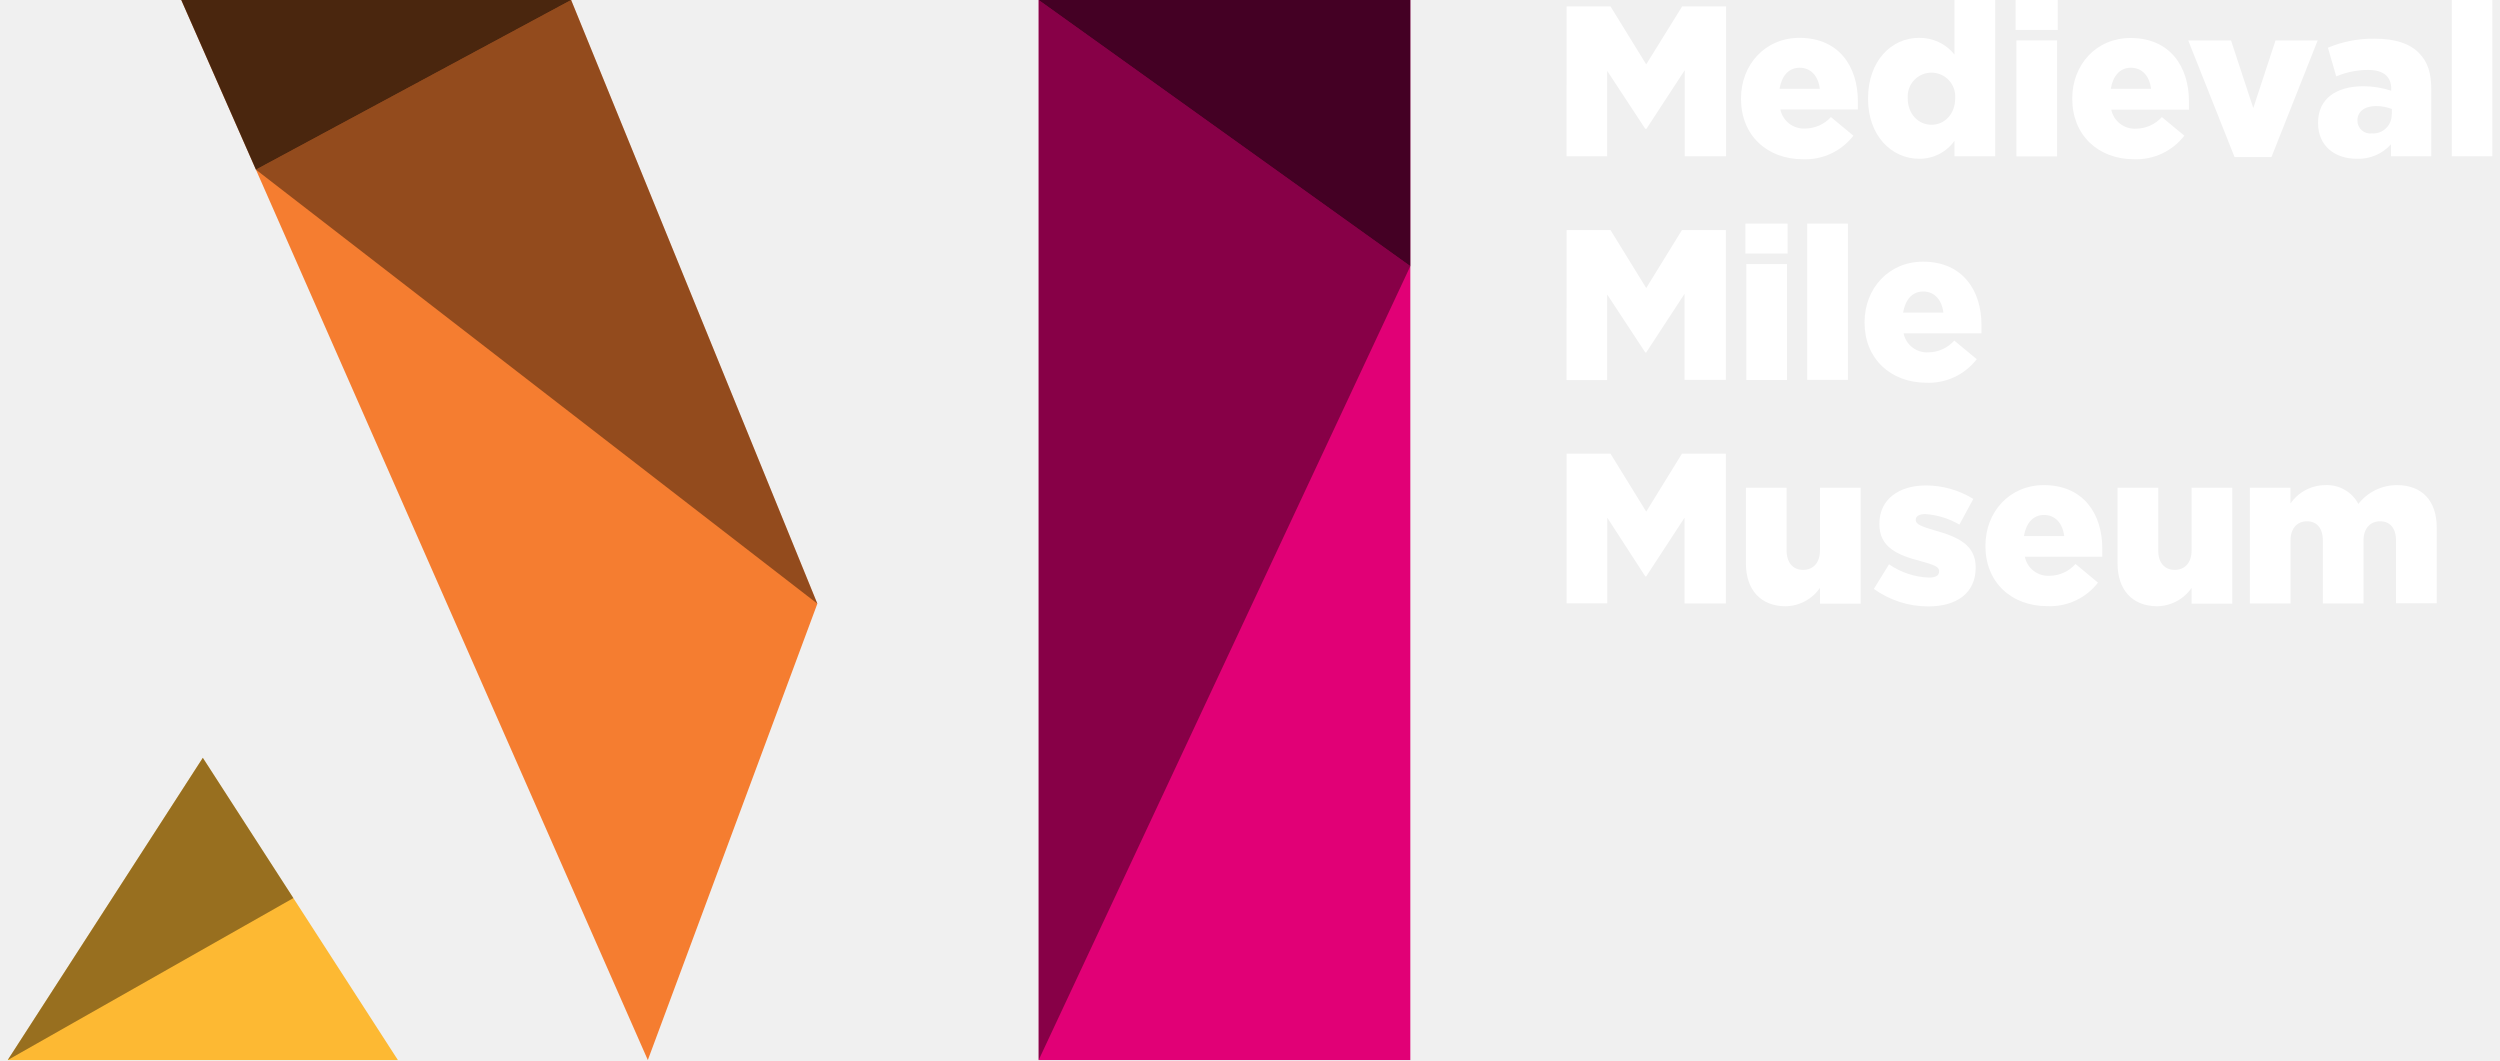
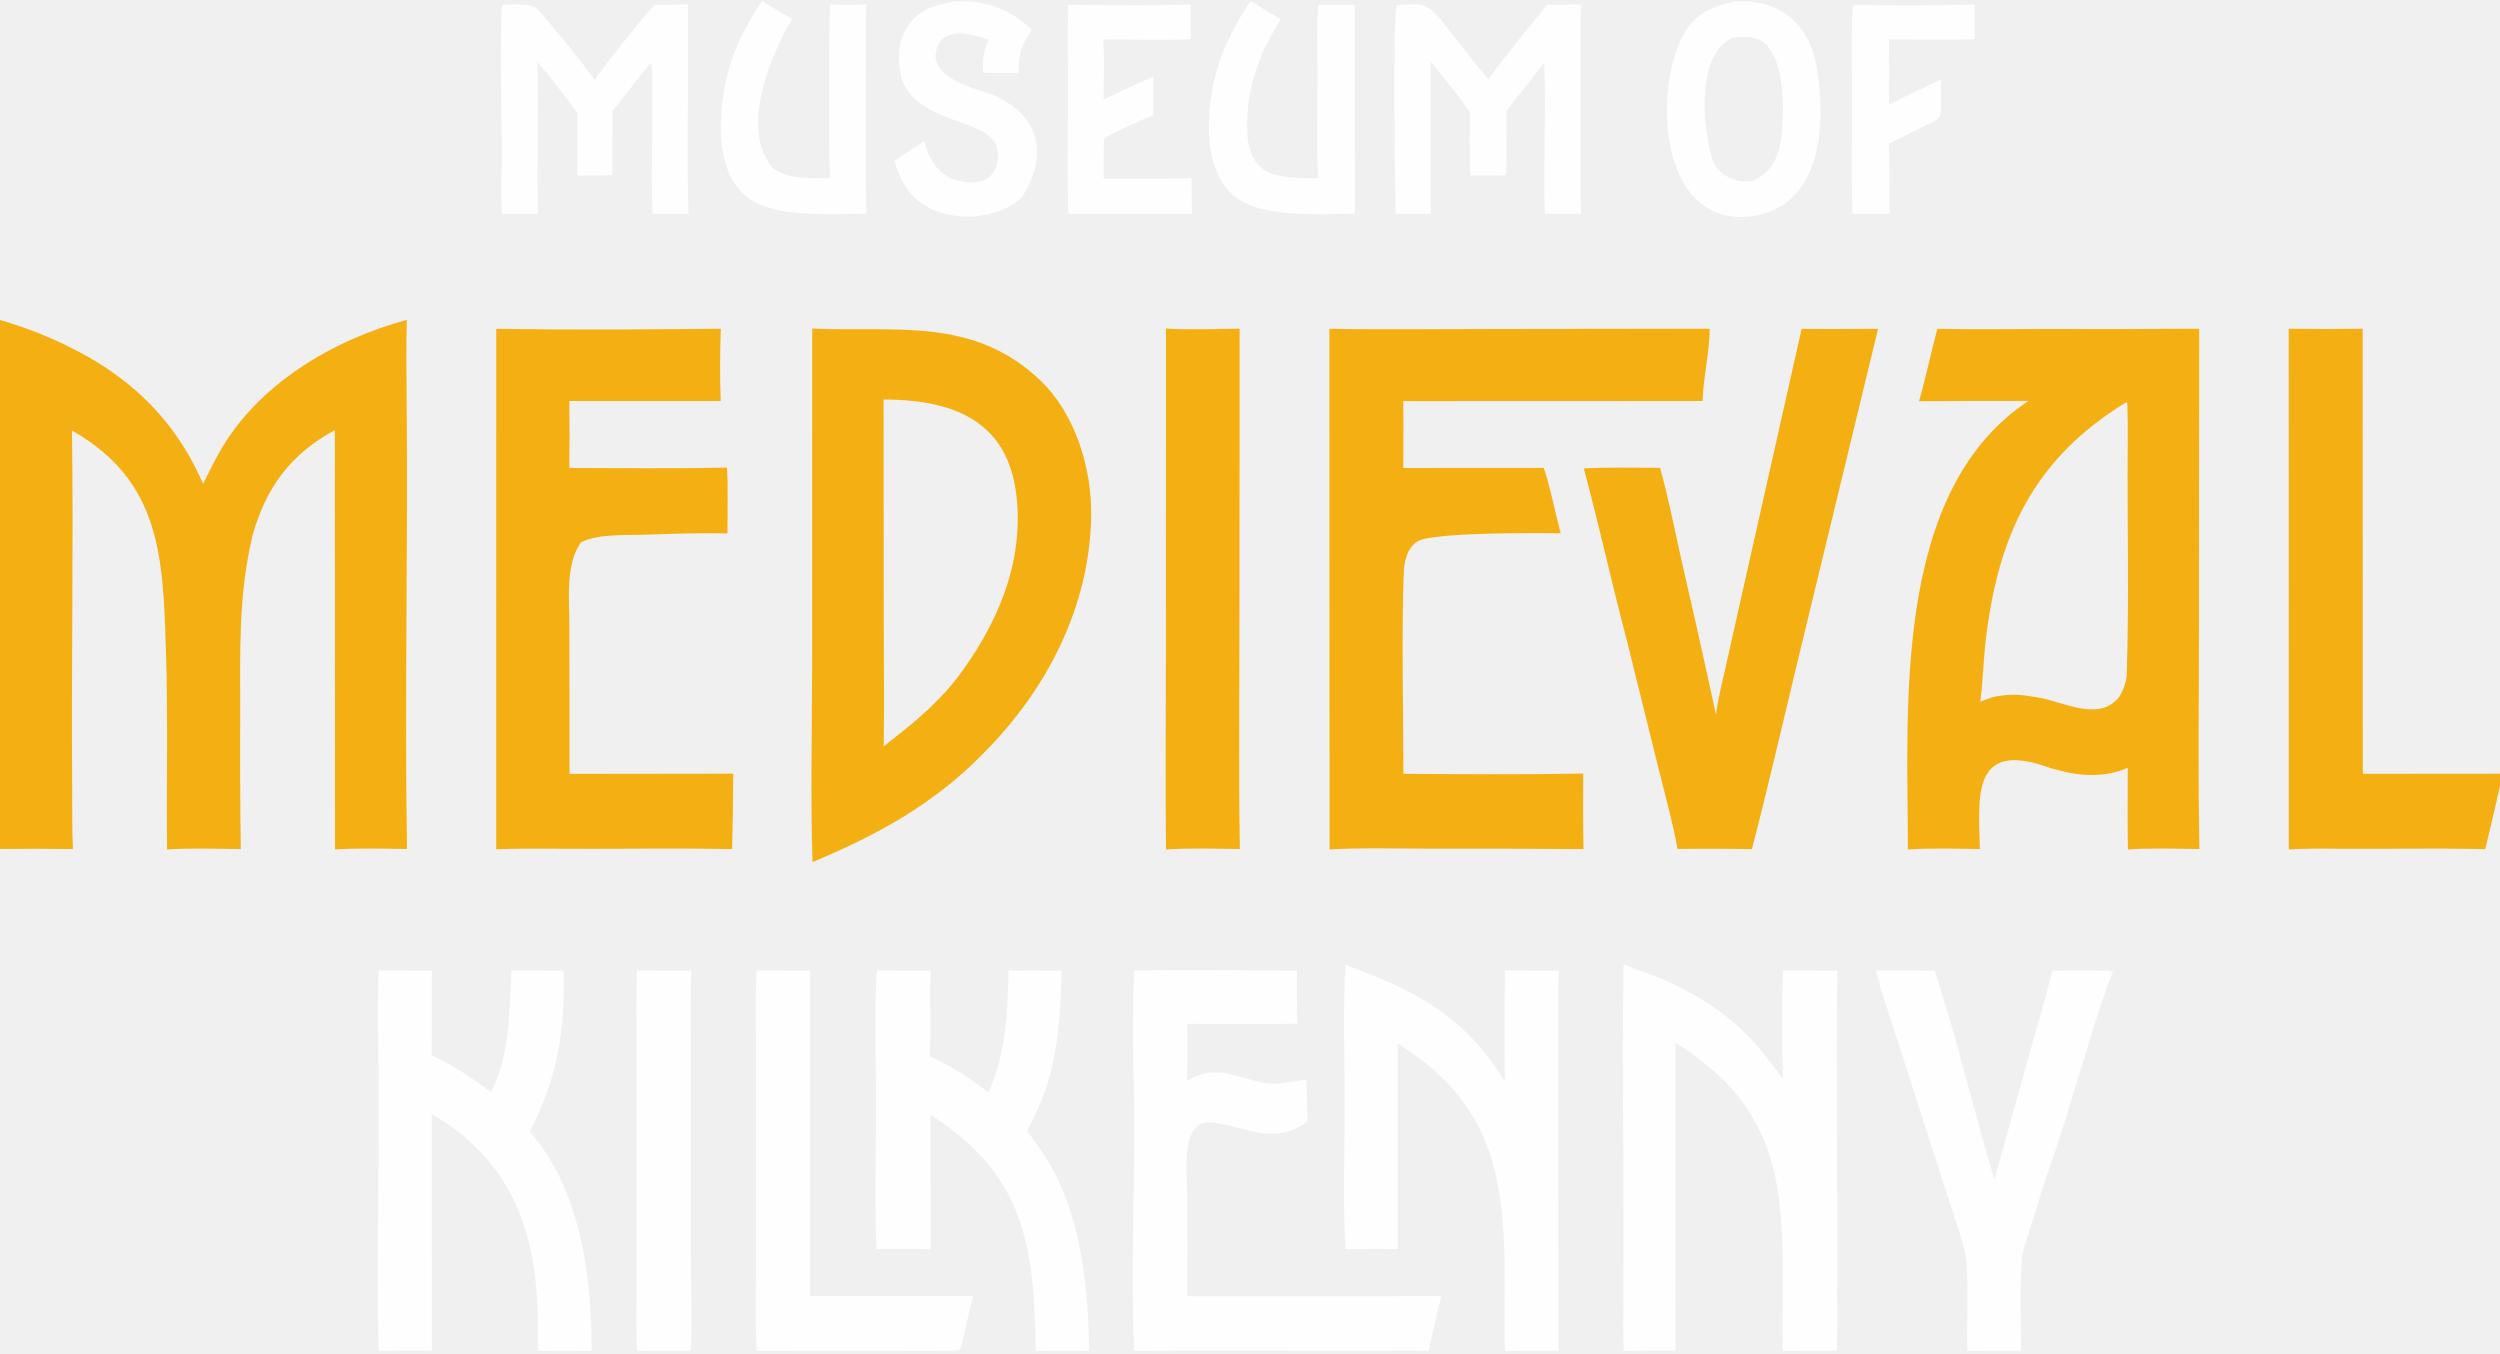
- <svg xmlns="http://www.w3.org/2000/svg" width="283" height="120" viewBox="0 0 283 120" fill="none">
-   <g clip-path="url(#clip0_381_4645)">
-     <path d="M159.649 0H117.574V120H159.649V0Z" fill="#E10076" />
-     <path d="M92.525 68.336L73.334 120L20.519 0H64.652L92.525 68.336Z" fill="#F57D30" />
-     <path d="M0.868 120H45.043L22.959 85.784L0.868 120Z" fill="#FDB933" />
-     <g style="mix-blend-mode:multiply">
-       <path d="M33.21 101.663L22.959 85.784L0.868 120L33.21 101.663Z" fill="#999999" />
-     </g>
-     <g style="mix-blend-mode:multiply">
-       <path d="M28.968 19.202L64.652 0H20.519L28.968 19.202Z" fill="#4D4D4D" />
-     </g>
-     <g style="mix-blend-mode:multiply">
-       <path d="M64.651 0L28.968 19.202L92.524 68.336L64.651 0Z" fill="#999999" />
-     </g>
-     <g style="mix-blend-mode:multiply">
-       <path d="M117.574 120V0L159.649 30.128L117.574 120Z" fill="#999999" />
-     </g>
-     <g style="mix-blend-mode:multiply">
-       <path d="M117.574 0L159.649 30.128V0H117.574Z" fill="#4D4D4D" />
-     </g>
-     <path d="M177.342 0.722H182.307L186.352 7.286L190.422 0.722H195.393V17.687H190.714V7.942L186.376 14.584H186.245L181.931 8.02V17.687H177.33L177.342 0.722Z" fill="white" />
-     <path d="M197.081 11.195V11.141C197.081 7.316 199.82 4.285 203.699 4.285C208.228 4.285 210.31 7.608 210.31 11.445C210.31 11.738 210.31 12.078 210.31 12.394H201.539C201.671 13.035 202.031 13.606 202.552 14.002C203.073 14.398 203.72 14.592 204.373 14.548C204.917 14.542 205.455 14.423 205.951 14.201C206.448 13.978 206.894 13.655 207.261 13.253L209.803 15.36C209.135 16.225 208.27 16.919 207.28 17.383C206.29 17.847 205.203 18.068 204.11 18.027C199.969 18.027 197.081 15.264 197.081 11.195ZM206.002 10.055C205.829 8.599 204.982 7.668 203.723 7.668C202.463 7.668 201.688 8.611 201.443 10.055H206.002Z" fill="white" />
-     <path d="M211.463 11.194V11.141C211.463 6.88 214.124 4.284 217.227 4.284C217.998 4.27 218.761 4.433 219.459 4.761C220.156 5.089 220.769 5.573 221.249 6.176V0H225.856V17.687H221.249V15.938C220.796 16.574 220.195 17.091 219.499 17.446C218.803 17.8 218.032 17.981 217.251 17.973C214.148 17.973 211.463 15.383 211.463 11.194ZM221.327 11.141V11.093C221.351 10.725 221.3 10.357 221.176 10.009C221.052 9.662 220.858 9.344 220.607 9.075C220.355 8.806 220.051 8.592 219.713 8.445C219.374 8.298 219.01 8.223 218.641 8.223C218.273 8.223 217.908 8.298 217.57 8.445C217.232 8.592 216.928 8.806 216.676 9.075C216.424 9.344 216.231 9.662 216.107 10.009C215.983 10.357 215.932 10.725 215.956 11.093V11.141C215.956 12.889 217.15 14.124 218.647 14.124C220.145 14.124 221.327 12.889 221.327 11.141Z" fill="white" />
-     <path d="M228.164 0H232.938V3.389H228.164V0ZM228.26 4.577H232.86V17.705H228.26V4.577Z" fill="white" />
-     <path d="M234.579 11.194V11.141C234.579 7.316 237.3 4.302 241.179 4.302C245.708 4.302 247.79 7.626 247.79 11.463C247.79 11.755 247.79 12.095 247.79 12.412H238.995C239.127 13.053 239.487 13.624 240.009 14.02C240.53 14.416 241.176 14.61 241.829 14.566C242.376 14.558 242.915 14.437 243.413 14.211C243.911 13.985 244.357 13.659 244.723 13.253L247.265 15.359C246.599 16.223 245.737 16.915 244.75 17.378C243.763 17.842 242.68 18.064 241.591 18.027C237.473 18.027 234.579 15.264 234.579 11.194ZM243.5 10.055C243.327 8.599 242.48 7.668 241.221 7.668C239.961 7.668 239.186 8.611 238.941 10.055H243.5Z" fill="white" />
-     <path d="M247.707 4.577H252.552L255.071 12.233L257.589 4.577H262.362L257.129 17.782H252.952L247.707 4.577Z" fill="white" />
-     <path d="M262.404 13.927V13.879C262.404 11.17 264.463 9.762 267.542 9.762C268.61 9.764 269.672 9.936 270.687 10.269V10.055C270.687 8.694 269.839 7.918 268.073 7.918C266.833 7.916 265.605 8.164 264.463 8.646L263.52 5.4C265.199 4.698 267.005 4.35 268.825 4.38C271.176 4.38 272.775 4.941 273.814 5.985C274.852 7.029 275.222 8.306 275.222 10.162V17.686H270.663V16.332C270.179 16.872 269.583 17.299 268.915 17.582C268.248 17.866 267.527 17.999 266.802 17.973C264.314 17.973 262.404 16.547 262.404 13.927ZM270.758 12.937V12.34C270.188 12.117 269.581 12.004 268.968 12.006C267.638 12.006 266.862 12.656 266.862 13.629V13.677C266.863 13.881 266.907 14.082 266.992 14.268C267.076 14.454 267.199 14.62 267.353 14.755C267.506 14.889 267.686 14.99 267.881 15.05C268.077 15.11 268.282 15.128 268.485 15.103C268.779 15.124 269.074 15.083 269.351 14.983C269.628 14.882 269.881 14.725 270.094 14.521C270.307 14.317 270.474 14.07 270.585 13.797C270.697 13.524 270.75 13.231 270.74 12.937H270.758Z" fill="white" />
-     <path d="M277.543 0H282.144V17.687H277.543V0Z" fill="white" />
-     <path d="M177.342 26.041H182.307L186.352 32.605L190.398 26.041H195.369V43H190.691V33.261L186.352 39.897H186.245L181.931 33.333V43.024H177.33L177.342 26.041Z" fill="white" />
-     <path d="M197.583 25.313H202.357V28.702H197.583V25.313ZM197.684 29.89H202.285V43.018H197.684V29.89Z" fill="white" />
-     <path d="M204.576 25.313H209.183V43H204.576V25.313Z" fill="white" />
-     <path d="M211.068 36.525V36.477C211.068 32.647 213.807 29.621 217.686 29.621C222.215 29.621 224.304 32.939 224.304 36.782C224.304 37.074 224.304 37.414 224.304 37.73H215.484C215.615 38.372 215.975 38.944 216.497 39.34C217.018 39.736 217.665 39.93 218.318 39.885C218.869 39.877 219.411 39.754 219.912 39.525C220.412 39.296 220.859 38.965 221.224 38.554L223.767 40.66C223.098 41.526 222.233 42.22 221.243 42.684C220.253 43.148 219.167 43.368 218.074 43.328C213.98 43.316 211.068 40.577 211.068 36.525ZM219.989 35.385C219.816 33.929 218.969 32.998 217.71 32.998C216.451 32.998 215.675 33.941 215.43 35.385H219.989Z" fill="white" />
-     <path d="M177.342 51.353H182.306L186.352 57.917L190.398 51.353H195.369V68.312H190.69V58.604L186.352 65.245H186.245L181.943 58.604V68.294H177.342V51.353Z" fill="white" />
-     <path d="M197.637 63.783V55.209H202.243V62.303C202.243 63.736 202.995 64.511 204.111 64.511C205.227 64.511 206.021 63.736 206.021 62.303V55.209H210.627V68.336H206.021V66.546C205.582 67.183 204.995 67.705 204.312 68.067C203.629 68.43 202.868 68.623 202.094 68.629C199.308 68.605 197.637 66.767 197.637 63.783Z" fill="white" />
-     <path d="M212.119 66.665L213.838 63.879C215.166 64.798 216.729 65.32 218.343 65.382C219.143 65.382 219.507 65.144 219.507 64.678V64.63C219.507 64.123 218.784 63.902 217.4 63.515C214.81 62.84 212.746 61.963 212.746 59.337V59.29C212.746 56.503 214.977 54.952 218.009 54.952C219.906 54.953 221.765 55.482 223.379 56.479L221.804 59.385C220.621 58.692 219.293 58.284 217.925 58.192C217.227 58.192 216.863 58.46 216.863 58.824V58.872C216.863 59.379 217.615 59.624 218.993 60.036C221.589 60.758 223.648 61.659 223.648 64.213V64.26C223.648 67.143 221.488 68.646 218.277 68.646C216.068 68.648 213.913 67.955 212.119 66.665Z" fill="white" />
-     <path d="M224.751 61.82V61.772C224.751 57.941 227.484 54.916 231.363 54.916C235.892 54.916 237.98 58.234 237.98 62.077C237.98 62.363 237.98 62.673 237.98 63.019H229.208C229.339 63.662 229.698 64.235 230.219 64.633C230.741 65.03 231.389 65.225 232.043 65.18C232.594 65.171 233.136 65.047 233.637 64.817C234.137 64.587 234.584 64.255 234.949 63.843L237.491 65.955C236.822 66.82 235.957 67.512 234.967 67.975C233.977 68.438 232.89 68.658 231.798 68.617C227.657 68.629 224.751 65.89 224.751 61.82ZM233.666 60.68C233.493 59.23 232.646 58.293 231.386 58.293C230.127 58.293 229.352 59.242 229.107 60.68H233.666Z" fill="white" />
-     <path d="M239.705 63.783V55.209H244.312V62.303C244.312 63.736 245.058 64.511 246.174 64.511C247.289 64.511 248.089 63.736 248.089 62.303V55.209H252.696V68.336H248.089V66.546C247.65 67.183 247.064 67.705 246.38 68.067C245.697 68.43 244.936 68.623 244.163 68.629C241.376 68.605 239.705 66.767 239.705 63.783Z" fill="white" />
-     <path d="M254.683 55.209H259.283V56.999C259.719 56.364 260.301 55.844 260.981 55.481C261.66 55.119 262.416 54.925 263.186 54.916C263.954 54.873 264.719 55.05 265.389 55.428C266.06 55.805 266.608 56.367 266.969 57.046C267.487 56.379 268.151 55.84 268.91 55.47C269.67 55.101 270.504 54.911 271.349 54.916C274.136 54.916 275.836 56.658 275.836 59.69V68.288H271.23V61.194C271.23 59.761 270.525 59.01 269.439 59.01C268.353 59.01 267.548 59.761 267.548 61.194V68.312H262.947V61.194C262.947 59.761 262.243 59.01 261.157 59.01C260.071 59.01 259.289 59.761 259.289 61.194V68.312H254.689L254.683 55.209Z" fill="white" />
+ <svg xmlns="http://www.w3.org/2000/svg" width="194" height="105" viewBox="0 0 194 105" fill="none">
+   <g clip-path="url(#clip0_1673_4979)">
+     <path d="M150.342 25.515C153.024 25.578 155.884 25.53 158.578 25.531C162.603 25.546 166.629 25.538 170.654 25.507L170.642 48.06C170.642 53.927 170.554 60.048 170.676 65.884C169.009 65.861 166.756 65.8 165.124 65.918C165.092 63.824 165.115 61.675 165.113 59.577C163.447 60.337 161.412 60.258 159.687 59.745C159.471 59.73 158.905 59.531 158.69 59.457C152.889 57.486 153.567 62.142 153.637 65.886C151.948 65.856 149.725 65.803 148.054 65.92C148.042 54.948 146.815 38.111 157.407 31.112C154.579 31.105 151.749 31.112 148.921 31.134C149.432 29.345 149.845 27.355 150.342 25.515ZM154.811 54.056C156.192 53.822 156.662 53.884 158.092 54.112C160.031 54.406 162.841 56.062 164.413 54.119C164.684 53.784 165.014 52.886 165.029 52.463C165.236 46.485 165.059 40.477 165.113 34.492C165.123 33.437 165.12 32.37 165.084 31.319L165 31.21C157.829 35.592 155.057 41.48 154.09 49.698C153.909 51.242 153.877 52.935 153.667 54.456C153.908 54.365 154.6 54.087 154.811 54.056Z" fill="#F4AF13" />
+     <path d="M-0.007 24.827C0.94 25.104 1.875 25.421 2.796 25.776C8.745 28.127 13.169 31.589 15.759 37.548C16.154 36.752 16.54 35.977 16.97 35.198C19.907 29.883 25.799 26.372 31.57 24.823C31.513 26.868 31.536 29.015 31.556 31.063C31.668 42.65 31.391 54.299 31.584 65.88C29.861 65.857 27.701 65.809 25.999 65.914L25.985 33.378C22.565 35.222 20.641 37.822 19.594 41.55C18.479 46.311 18.646 50.455 18.641 55.304C18.622 58.833 18.637 62.361 18.684 65.89C16.93 65.861 14.689 65.8 12.966 65.919C12.912 60.736 13.046 55.579 12.875 50.389C12.642 43.278 12.509 37.34 5.585 33.405C5.714 42.656 5.523 51.944 5.602 61.198C5.615 62.762 5.579 64.323 5.661 65.886C3.773 65.858 1.885 65.856 -0.003 65.88L-0.007 24.827Z" fill="#F4AF13" />
+     <path d="M63.028 25.495C69.355 25.805 75.501 24.507 80.757 29.549C83.434 32.115 84.727 36.339 84.676 39.995C84.576 47.07 81.245 53.504 76.341 58.428C72.489 62.394 68.072 64.796 63.051 66.897C62.886 61.889 63.023 56.087 63.023 51.027L63.028 25.495ZM68.575 57.912C70.672 56.27 72.495 54.855 74.175 52.737C77.343 48.599 79.5 43.698 78.868 38.405C78.161 32.491 73.747 31.015 68.567 30.999L68.578 48.108C68.578 51.327 68.631 54.705 68.575 57.912Z" fill="#F4AF13" />
+     <path d="M103.16 25.514C107.127 25.595 111.31 25.531 115.29 25.532L132.672 25.509C132.67 27.271 132.176 29.284 132.118 31.118L108.891 31.127C108.922 32.824 108.895 34.611 108.896 36.315L119.784 36.311C120.126 37.054 120.806 40.302 121.108 41.384C119.208 41.357 110.986 41.298 109.959 42.031C109.218 42.561 109.071 43.291 108.941 44.133C108.749 49.128 108.899 54.99 108.904 60.049C113.475 60.079 118.297 60.114 122.856 60.026C122.853 62.038 122.833 63.865 122.881 65.89C118.929 65.856 114.979 65.846 111.027 65.858C108.636 65.858 105.493 65.768 103.174 65.918L103.16 25.514Z" fill="#F4AF13" />
+     <path d="M38.511 25.518C44.192 25.603 50.249 25.569 55.935 25.509C55.865 27.378 55.862 29.249 55.926 31.118L44.182 31.119C44.201 32.85 44.201 34.582 44.182 36.313C48.195 36.324 52.41 36.376 56.407 36.283C56.513 37.505 56.446 40.071 56.45 41.388C54.361 41.355 52.201 41.412 50.112 41.49C48.596 41.547 46.415 41.401 45.078 42.093C43.863 43.795 44.183 46.558 44.185 48.616L44.194 54.522L44.193 60.053L56.898 60.037C56.891 61.988 56.863 63.939 56.813 65.89C52.117 65.798 47.393 65.898 42.694 65.858C41.313 65.847 39.885 65.841 38.508 65.91L38.511 25.518Z" fill="#F4AF13" />
+     <path d="M139.806 25.521C141.771 25.543 143.767 25.523 145.736 25.52L139.419 51.629C138.281 56.337 137.168 61.21 135.947 65.893C134.024 65.856 132.099 65.852 130.175 65.88C129.885 64.161 129.216 61.699 128.779 59.939L126.224 49.62C125.056 45.225 124.099 40.76 122.902 36.358C124.558 36.238 127.096 36.307 128.816 36.302C129.426 38.393 130.006 41.366 130.495 43.535C131.414 47.505 132.304 51.482 133.164 55.465C133.268 54.431 133.678 52.792 133.915 51.732L135.312 45.506L139.806 25.521Z" fill="#F4AF13" />
+     <path d="M125.994 74.812C126.941 75.271 128.288 75.645 129.342 76.13C133.583 78.083 135.727 80.028 138.351 83.739C138.272 81.152 138.283 77.884 138.353 75.3C139.761 75.297 141.169 75.304 142.575 75.321C142.476 83.649 142.606 91.998 142.563 100.329C142.556 101.823 142.591 103.321 142.535 104.814C141.139 104.809 139.744 104.814 138.349 104.832C138.245 101.419 138.517 97.337 138.147 94.01C137.64 87.935 135.104 84.095 130.022 80.926L130.018 104.813C128.733 104.763 127.3 104.813 126.005 104.833C125.936 103.564 125.958 102.191 125.971 100.912C126.064 92.228 125.833 83.49 125.994 74.812Z" fill="#FEFEFE" />
+     <path d="M177.603 25.509C179.516 25.539 181.431 25.54 183.344 25.511L183.353 60.048L194.217 60.038C193.873 61.579 193.518 63.118 193.151 64.654L192.858 65.895C188.896 65.799 184.902 65.895 180.937 65.858C179.848 65.847 178.699 65.847 177.613 65.919L177.603 25.509Z" fill="#F4AF13" />
+     <path d="M88.019 75.305C92.155 75.243 96.51 75.298 100.65 75.314C100.622 76.648 100.656 78.099 100.662 79.443C97.861 79.484 94.936 79.447 92.126 79.448C92.167 80.869 92.128 82.446 92.123 83.879C94.346 82.459 95.996 83.697 98.245 84.055C99.029 84.181 100.521 83.91 101.365 83.766L101.465 87.06C98.672 88.912 96.996 87.483 94.106 87.107C91.501 86.768 92.123 91.19 92.125 92.831C92.14 95.415 92.141 97.999 92.128 100.583L96.645 100.592L111.847 100.58C111.5 101.897 111.172 103.48 110.862 104.825C109.754 104.789 108.617 104.8 107.508 104.806C101.013 104.838 94.507 104.747 88.014 104.831C87.704 97.984 88.159 90.78 87.979 83.894C87.909 81.199 87.886 77.987 88.019 75.305Z" fill="#FEFEFE" />
+     <path d="M39.687 75.306C41.042 75.295 42.397 75.301 43.751 75.322C43.816 80.127 43.294 83.565 41.111 87.811C45.078 92.374 45.915 99.041 45.911 104.826C44.526 104.802 43.142 104.804 41.757 104.831L41.734 102.492C41.663 95.62 39.701 90.021 33.507 86.453L33.513 104.809C32.254 104.755 30.662 104.815 29.38 104.828C29.191 97.18 29.485 89.415 29.357 81.756C29.322 79.681 29.286 77.367 29.396 75.302L33.511 75.308L33.504 81.901C35.348 82.795 36.498 83.542 38.111 84.765C39.63 81.572 39.502 78.641 39.687 75.306Z" fill="#FEFEFE" />
+     <path d="M104.412 74.869C109.893 76.915 113.586 78.746 116.781 83.936C116.746 81.058 116.748 78.178 116.787 75.299L120.981 75.317C120.888 76.301 120.923 77.97 120.922 79.004L120.92 85.329L120.944 104.823C119.56 104.798 118.176 104.8 116.791 104.83C116.735 103.873 116.759 102.728 116.759 101.755C116.826 92.848 116.748 86.109 108.463 80.978L108.466 96.923L104.403 96.934C104.206 93.63 104.343 89.123 104.345 85.706C104.346 82.565 104.2 77.9 104.412 74.869Z" fill="#FEFEFE" />
+     <path d="M78.272 75.308C79.641 75.299 81.009 75.303 82.378 75.32C82.262 80.07 81.991 83.581 79.687 87.79C83.474 92.315 84.25 97.817 84.493 103.457L84.511 104.824C83.132 104.8 81.752 104.802 80.373 104.832C80.271 96.599 79.478 91.167 72.2 86.502L72.203 96.924L68.01 96.929C67.845 92.635 68.035 87.9 67.969 83.56C67.945 81.936 67.873 76.644 68.054 75.301L72.232 75.317C72.105 77.464 72.273 79.784 72.146 81.954C73.983 82.825 75.096 83.564 76.712 84.773C78.098 81.575 78.168 78.715 78.272 75.308Z" fill="#FEFEFE" />
+     <path d="M90.478 25.491C91.982 25.614 94.636 25.524 96.194 25.504L96.182 48.491C96.181 54.248 96.114 60.144 96.213 65.883C94.464 65.861 92.194 65.799 90.482 65.918C90.418 60.956 90.474 55.863 90.474 50.886L90.478 25.491Z" fill="#F4AF13" />
+     <path d="M145.569 75.312C147.071 75.284 148.625 75.308 150.131 75.312C151.814 80.42 153.198 86.324 154.766 91.552L157.739 80.851C158.223 79.122 158.864 77.039 159.248 75.309C160.817 75.302 162.403 75.279 163.97 75.338C162.873 78.093 161.676 82.483 160.687 85.474C159.961 88.194 158.762 91.23 157.969 93.962C157.742 94.749 156.956 96.909 156.903 97.63C156.735 99.883 156.823 102.548 156.838 104.825C155.444 104.797 154.051 104.799 152.657 104.83C152.602 102.727 152.78 99.401 152.539 97.44C152.443 96.651 151.138 92.853 150.801 91.804L147.429 81.3C146.862 79.531 145.999 77.062 145.569 75.312Z" fill="#FEFEFE" />
+     <path d="M58.718 75.301L62.866 75.309L62.861 100.582L75.523 100.58C75.2 101.821 74.905 103.069 74.636 104.322C74.6 104.507 74.56 104.572 74.482 104.743C73.831 104.873 70.597 104.817 69.678 104.815C66.023 104.797 62.368 104.802 58.713 104.831C58.611 102.985 58.66 100.816 58.66 98.945L58.663 89.195L58.658 80.54C58.658 78.897 58.608 76.908 58.718 75.301Z" fill="#FEFEFE" />
+     <path d="M134.494 0.14C138.099 -0.155 140.439 1.824 140.997 5.35C141.666 9.586 141.446 15.7 136.275 16.727C128.81 18.062 128.14 7.084 130.704 2.573C131.6 0.994 132.854 0.536 134.494 0.14ZM136.014 14.044C137.967 13.132 138.229 11.426 138.334 9.389C138.415 7.786 138.353 5.922 137.7 4.446C136.927 2.839 136.067 2.823 134.527 2.906C131.613 4.063 132.12 9.792 132.843 12.245C133.238 13.582 134.643 14.263 136.014 14.044Z" fill="#FEFEFE" />
+     <path d="M50.768 0.378C51.649 0.384 52.529 0.371 53.409 0.339C53.376 1.068 53.38 1.851 53.387 2.583C53.429 7.237 53.289 11.94 53.424 16.589L50.642 16.59C50.506 13.887 50.657 10.997 50.605 8.282C50.592 7.631 50.674 5.366 50.519 4.869C49.623 5.883 48.445 7.508 47.534 8.623C47.511 10.262 47.522 11.933 47.517 13.575C46.825 13.642 45.55 13.611 44.812 13.613C44.766 12.057 44.797 10.328 44.794 8.76C43.963 7.577 42.622 5.914 41.697 4.797C41.811 8.638 41.65 12.689 41.744 16.589L38.953 16.59C38.913 15.81 38.895 14.927 38.916 14.147C39.033 9.61 38.728 4.889 38.957 0.371C39.602 0.369 41.297 0.24 41.689 0.681C43.17 2.349 44.855 4.422 46.158 6.212C46.939 4.999 49.775 1.515 50.768 0.378Z" fill="#FEFEFE" />
+     <path d="M120.064 0.363C120.962 0.381 121.779 0.367 122.677 0.341C122.656 1.007 122.653 1.713 122.657 2.38C122.692 7.105 122.566 11.869 122.69 16.59L119.879 16.591C119.736 12.778 120.004 8.646 119.828 4.887L116.887 8.63C116.892 10.268 116.92 11.962 116.872 13.596C116.107 13.651 114.88 13.614 114.083 13.613C114.03 12.049 114.063 10.269 114.058 8.69C113.494 7.798 111.744 5.683 111.028 4.777V16.59L108.305 16.593C108.249 14.65 108.056 1.415 108.393 0.381C110.139 0.35 110.621 0.059 111.784 1.508C113.015 3.038 114.23 4.687 115.513 6.163C116.459 4.715 118.9 1.823 120.064 0.363Z" fill="#FEFEFE" />
+     <path d="M49.439 75.301L53.641 75.315C53.533 77.706 53.609 80.724 53.609 83.162L53.605 97.229C53.606 99.204 53.744 102.991 53.595 104.821C52.209 104.8 50.822 104.803 49.435 104.83C49.343 103.308 49.392 101.365 49.392 99.813L49.392 91.174L49.392 81.253C49.393 79.32 49.347 77.21 49.439 75.301Z" fill="#FEFEFE" />
+     <path d="M97.047 0.09C97.823 0.57 98.605 1.04 99.394 1.5C97.734 4.1 96.772 6.705 96.773 9.823C96.774 13.745 99.106 13.86 102.276 13.817C102.161 10.566 102.289 7.256 102.239 3.999C102.219 2.802 102.226 1.561 102.282 0.368C103.233 0.376 104.183 0.374 105.134 0.361V3.633L105.136 16.588C102.485 16.597 98.384 16.913 96.149 15.483C93.311 13.668 93.571 8.957 94.265 6.07C94.801 3.841 95.768 1.987 97.047 0.09Z" fill="#FEFEFE" />
+     <path d="M59.139 0.069C59.912 0.551 60.678 1.038 61.475 1.479C59.893 4.088 57.432 9.855 59.836 12.865C60.691 13.935 63.084 13.836 64.398 13.819C64.312 9.481 64.347 4.682 64.397 0.339C65.362 0.402 66.259 0.384 67.224 0.338C67.182 1.38 67.204 2.588 67.197 3.643C67.195 7.881 67.122 12.372 67.237 16.59C64.692 16.589 60.541 16.908 58.331 15.542C55.196 13.605 55.718 8.154 56.637 5.078C57.168 3.3 58.126 1.619 59.139 0.069Z" fill="#FEFEFE" />
+     <path d="M73.828 0.151C74.146 0.113 74.472 0.106 74.792 0.108C76.777 0.106 78.678 0.907 80.064 2.327C79.199 3.583 79.093 4.121 79.017 5.655L76.277 5.651C76.283 4.485 76.251 4.139 76.726 3.091C75.564 2.645 73.573 2.159 72.892 3.324C71.688 5.498 74.445 6.537 76.199 7.068C80.05 8.232 81.64 11.282 79.541 14.92C78.894 16.041 77.287 16.553 76.002 16.747C74.998 16.95 73.17 16.695 72.232 16.208C70.495 15.305 69.995 14.2 69.388 12.502C70.158 11.97 70.938 11.451 71.727 10.946C72.248 13.065 73.561 14.356 75.846 14.127C77.126 13.971 77.597 12.713 77.39 11.586C77.205 10.659 76.259 10.157 75.46 9.84C73.351 9.004 70.399 8.325 69.884 5.727C69.626 4.427 69.713 3.102 70.483 1.987C71.346 0.737 72.418 0.448 73.828 0.151Z" fill="#FEFEFE" />
+     <path d="M82.902 0.372C85.779 0.398 89.588 0.48 92.405 0.331C92.418 1.234 92.419 2.137 92.408 3.04C90.384 3.14 87.693 3.064 85.624 3.055C85.696 4.512 85.662 6.274 85.637 7.731C86.909 7.114 88.193 6.521 89.487 5.952L89.491 8.914C88.643 9.298 86.38 10.276 85.685 10.752L85.661 10.972L85.641 13.848C87.916 13.863 90.192 13.858 92.468 13.834L92.496 16.589L82.898 16.592C82.788 12.562 82.92 8.486 82.866 4.451C82.848 3.104 82.856 1.717 82.902 0.372Z" fill="#FEFEFE" />
+     <path d="M143.81 0.375C146.477 0.452 150.595 0.452 153.241 0.334C153.249 1.235 153.248 2.137 153.238 3.038C151.157 3.122 148.694 3.062 146.585 3.058C146.602 4.743 146.602 6.428 146.585 8.113C147.921 7.444 149.266 6.794 150.621 6.162L150.63 7.924C150.661 9.492 150.385 9.222 149.03 9.931C148.222 10.353 147.377 10.75 146.564 11.167C146.67 12.66 146.595 14.999 146.622 16.588L143.744 16.593C143.642 13.101 143.758 9.44 143.708 5.934C143.696 5.106 143.66 0.902 143.81 0.375Z" fill="#FEFEFE" />
  </g>
  <defs>
-     <clipPath id="clip0_381_4645">
-       <rect width="281.263" height="120" fill="white" transform="translate(0.868164)" />
+     <clipPath id="clip0_1673_4979">
+       <rect width="194" height="105" fill="white" />
    </clipPath>
  </defs>
</svg>
